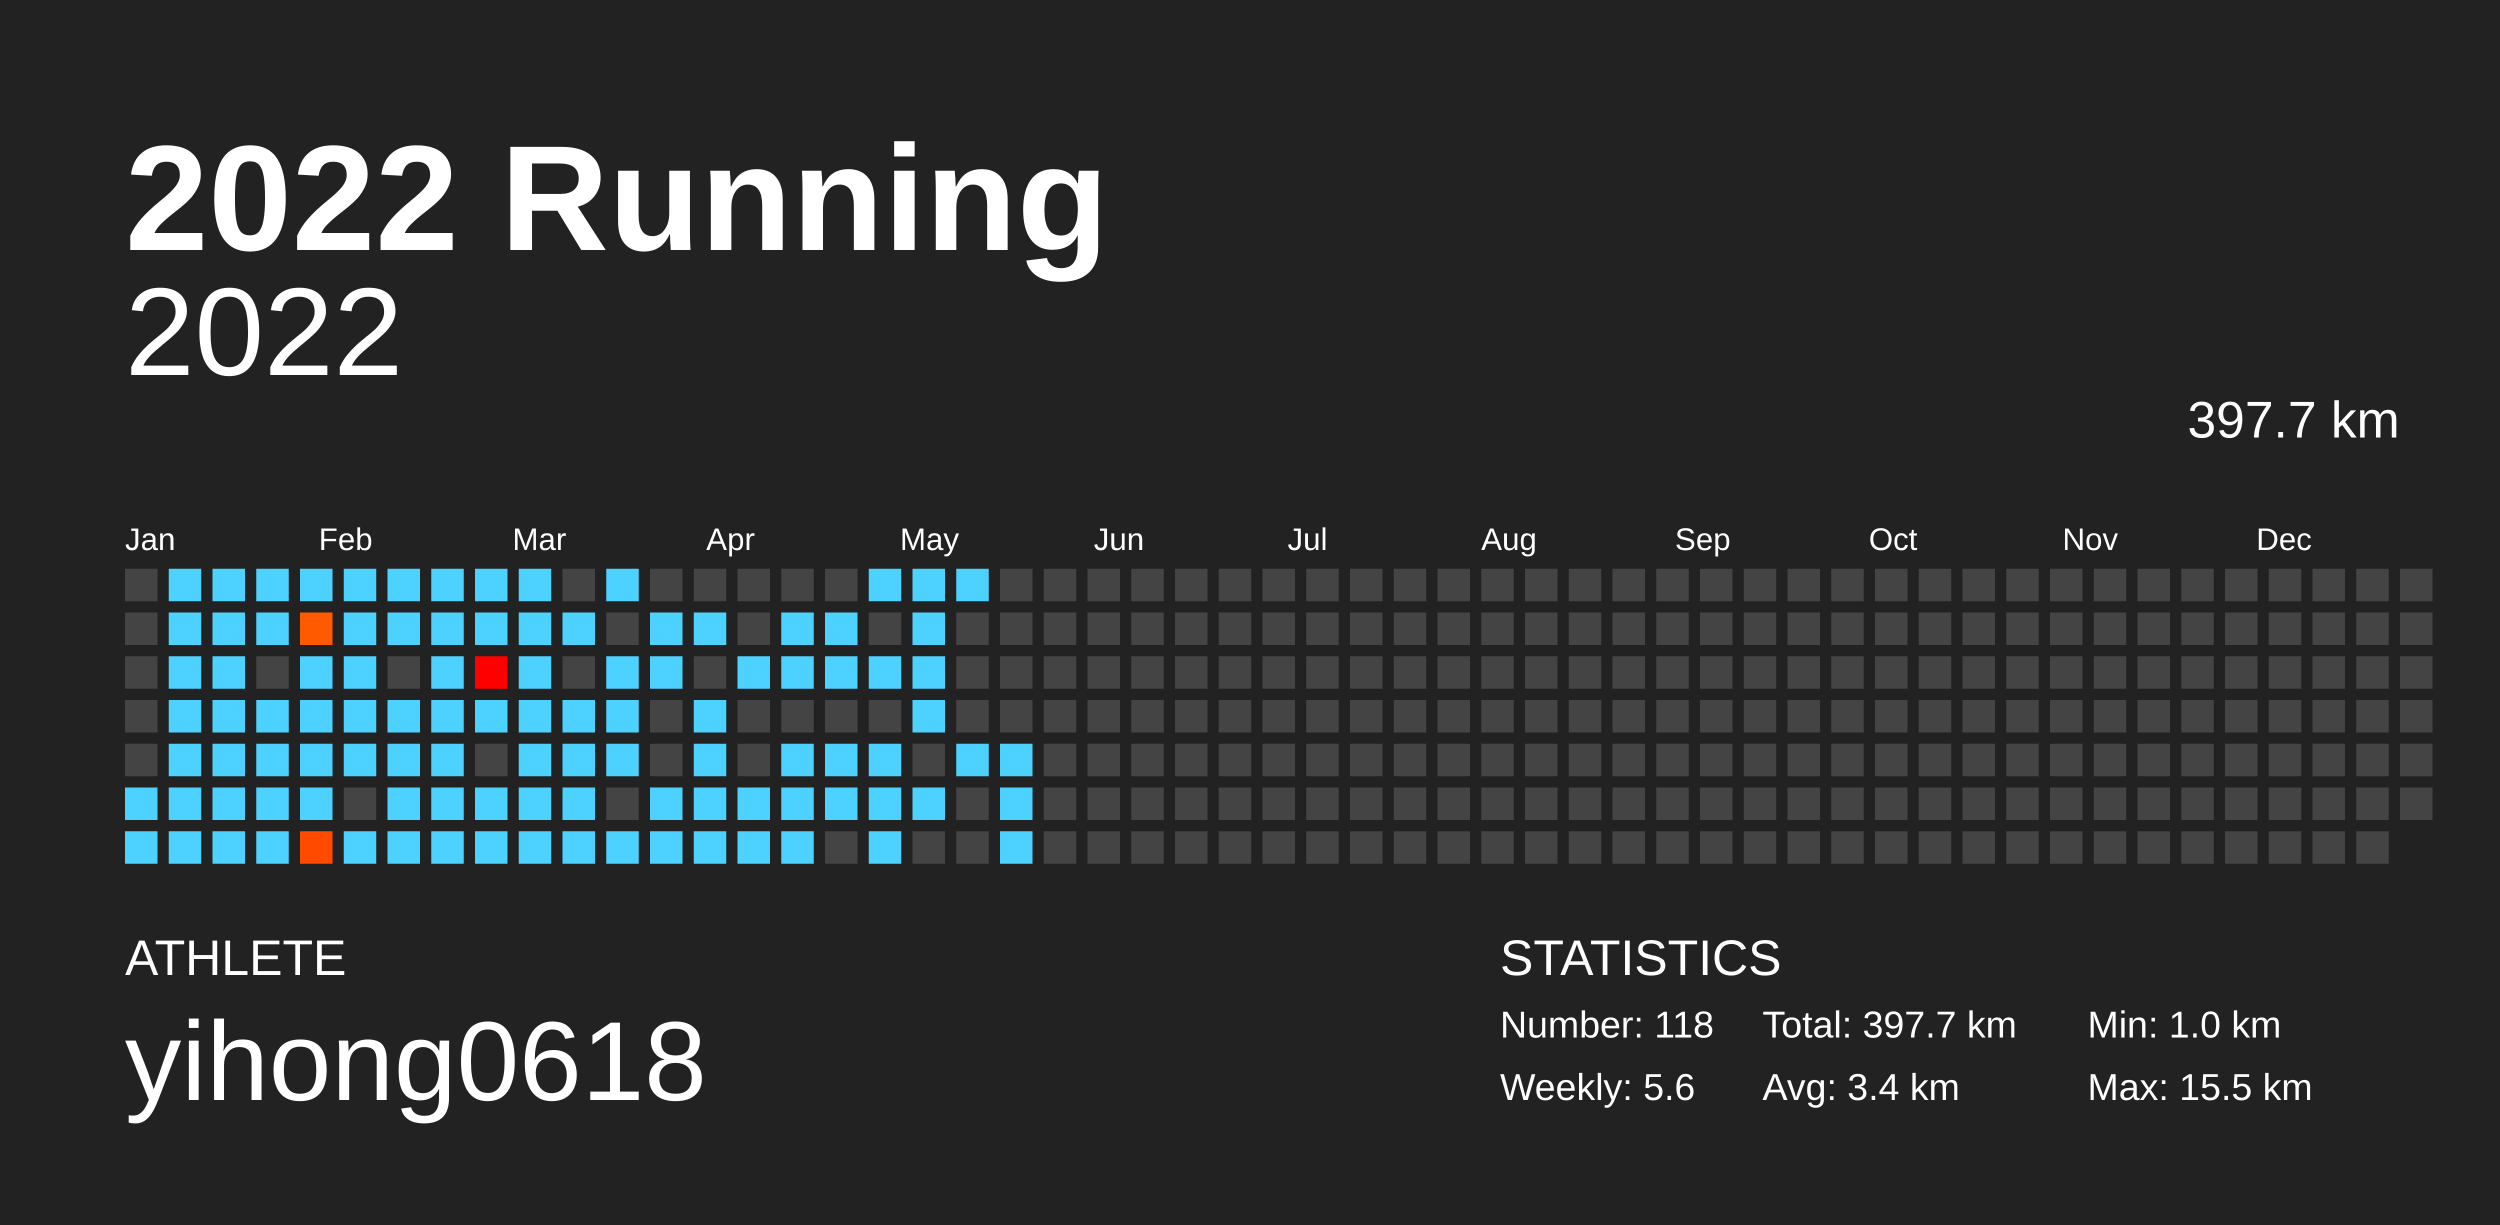
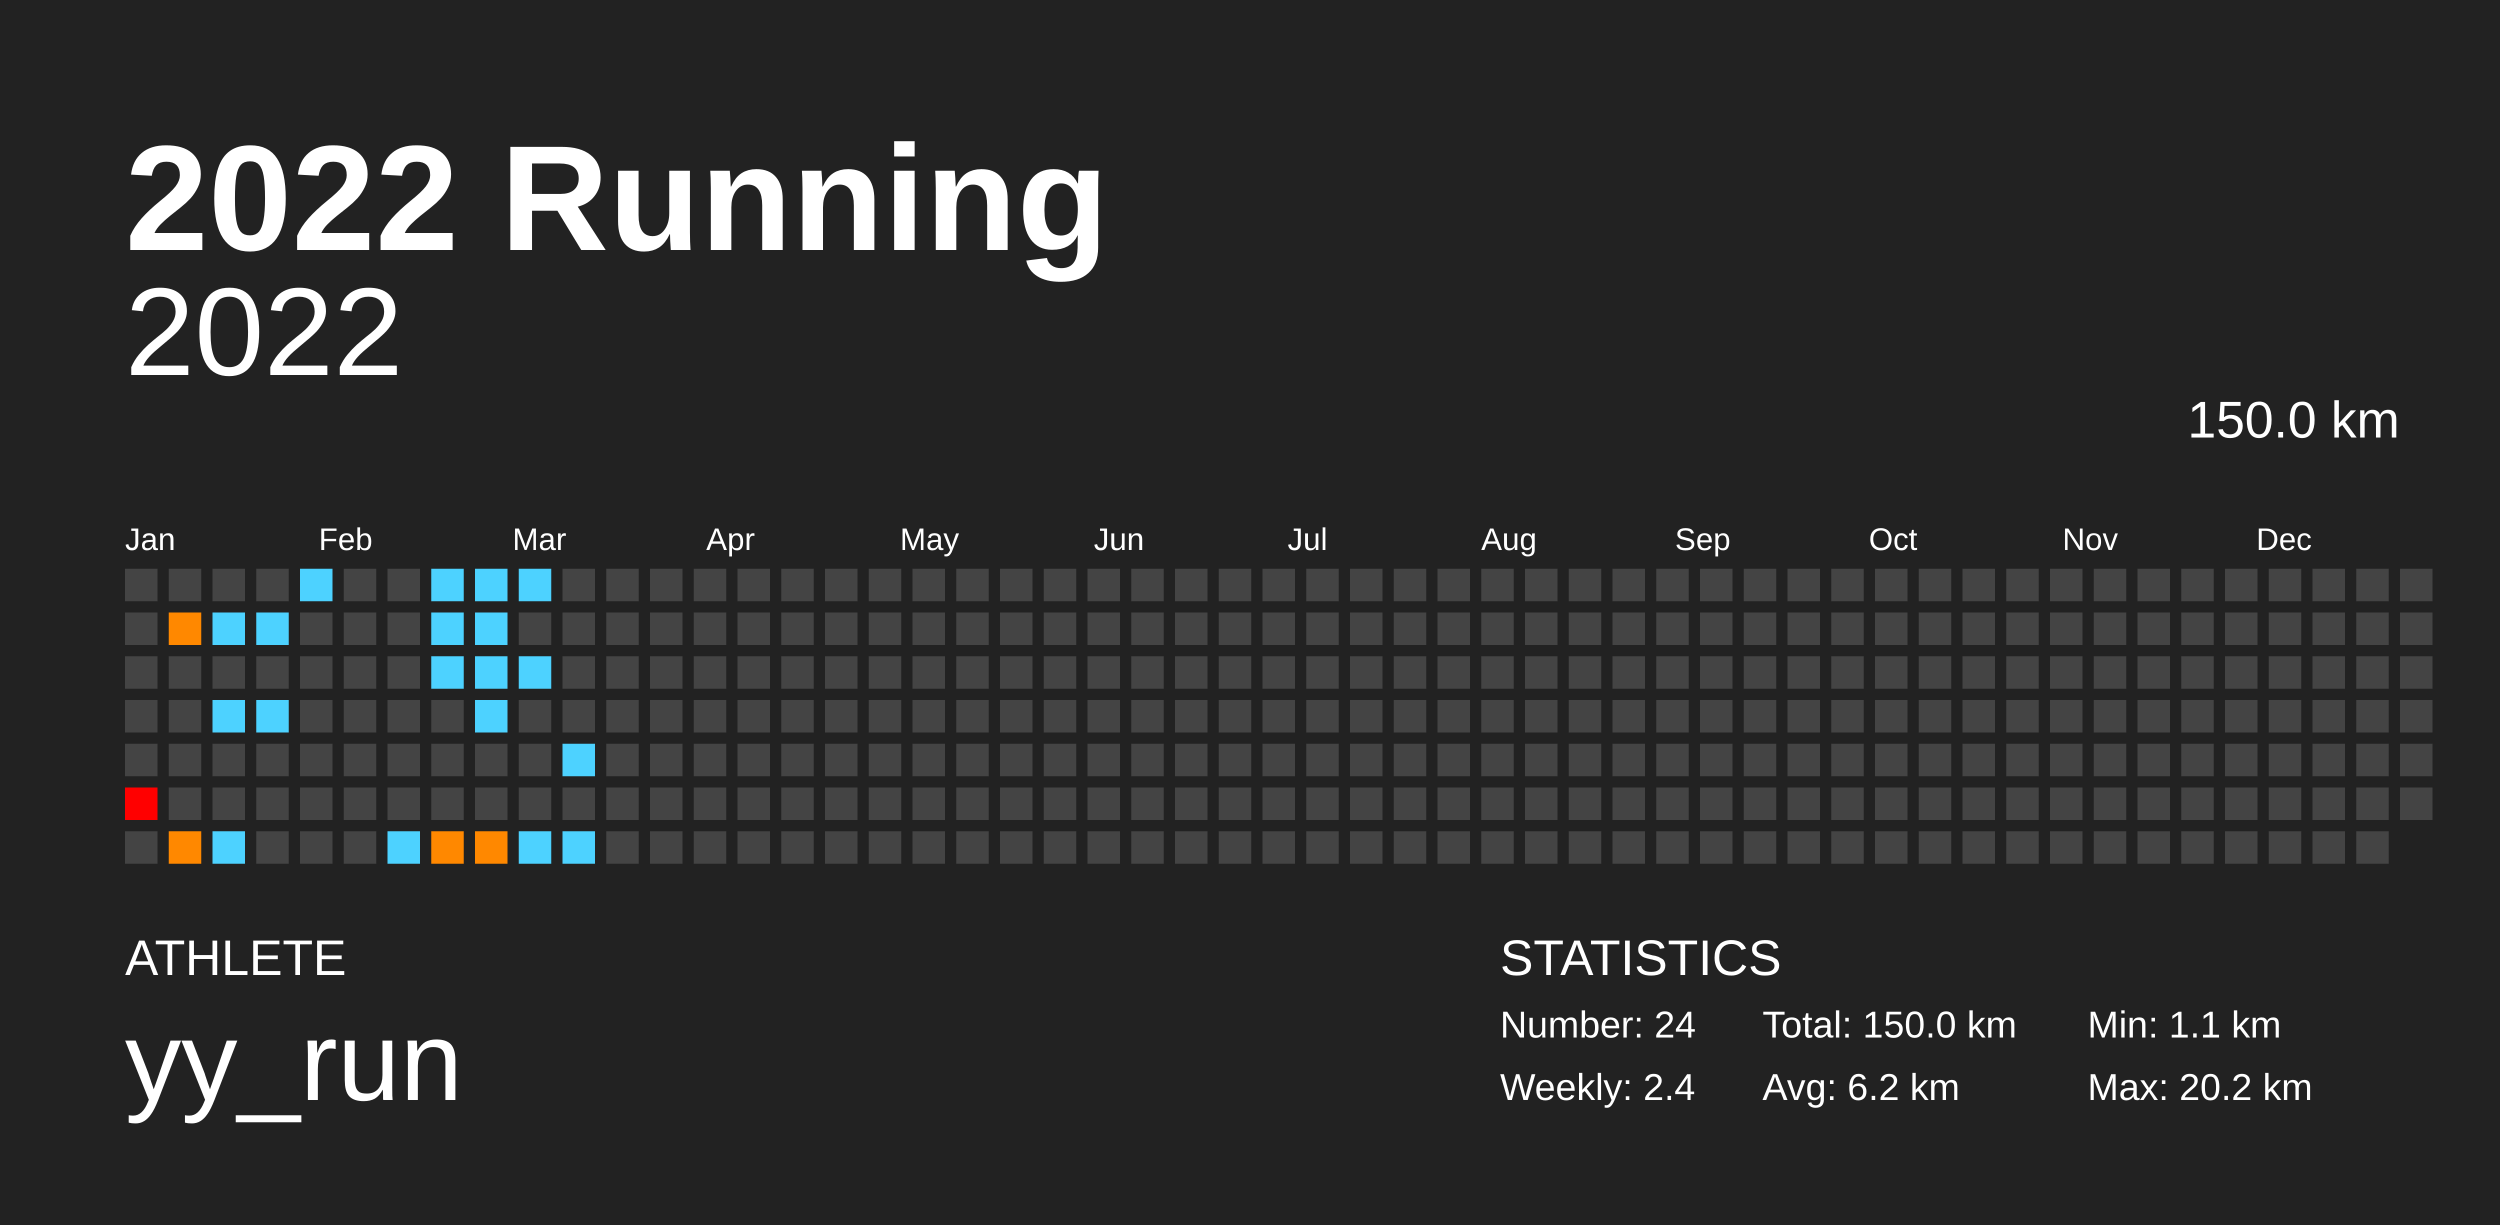
<svg xmlns="http://www.w3.org/2000/svg" baseProfile="full" height="98mm" version="1.1" viewBox="0,0,200,98" width="200mm">
  <defs />
  <rect fill="#222222" height="98" width="200" x="0" y="0" />
  <text fill="#FFFFFF" style="font-size:12px; font-family:Arial; font-weight:bold;" x="10" y="20">2022 Running</text>
  <text fill="#FFFFFF" style="font-size:4px; font-family:Arial" x="10" y="78">ATHLETE</text>
-   <text fill="#FFFFFF" style="font-size:9px; font-family:Arial" x="10" y="88">yihong0618</text>
+   <text fill="#FFFFFF" style="font-size:9px; font-family:Arial" x="10" y="88">yy_run</text>
  <text fill="#FFFFFF" style="font-size:4px; font-family:Arial" x="120" y="78">STATISTICS</text>
-   <text fill="#FFFFFF" style="font-size:3px; font-family:Arial" x="120" y="83">Number: 118</text>
-   <text fill="#FFFFFF" style="font-size:3px; font-family:Arial" x="120" y="88">Weekly: 5.6</text>
-   <text fill="#FFFFFF" style="font-size:3px; font-family:Arial" x="141" y="83">Total: 397.7 km</text>
-   <text fill="#FFFFFF" style="font-size:3px; font-family:Arial" x="141" y="88">Avg: 3.4 km</text>
-   <text fill="#FFFFFF" style="font-size:3px; font-family:Arial" x="167" y="83">Min: 1.0 km</text>
-   <text fill="#FFFFFF" style="font-size:3px; font-family:Arial" x="167" y="88">Max: 15.5 km</text>
+   <text fill="#FFFFFF" style="font-size:3px; font-family:Arial" x="120" y="83">Number: 24</text>
+   <text fill="#FFFFFF" style="font-size:3px; font-family:Arial" x="120" y="88">Weekly: 2.4</text>
+   <text fill="#FFFFFF" style="font-size:3px; font-family:Arial" x="141" y="83">Total: 150.0 km</text>
+   <text fill="#FFFFFF" style="font-size:3px; font-family:Arial" x="141" y="88">Avg: 6.2 km</text>
+   <text fill="#FFFFFF" style="font-size:3px; font-family:Arial" x="167" y="83">Min: 1.1 km</text>
+   <text fill="#FFFFFF" style="font-size:3px; font-family:Arial" x="167" y="88">Max: 20.2 km</text>
  <text alignment-baseline="hanging" fill="#FFFFFF" style="font-size:10.0px; font-family:Arial;" x="10" y="30">2022</text>
-   <text alignment-baseline="hanging" fill="#FFFFFF" style="font-size:4.125px; font-family:Arial;" x="175" y="35">397.7 km</text>
+   <text alignment-baseline="hanging" fill="#FFFFFF" style="font-size:4.125px; font-family:Arial;" x="175" y="35">150.0 km</text>
  <text fill="#FFFFFF" style="font-size:2.5px; font-family:Arial" x="10.0" y="44">Jan</text>
  <text fill="#FFFFFF" style="font-size:2.5px; font-family:Arial" x="25.5" y="44">Feb</text>
  <text fill="#FFFFFF" style="font-size:2.5px; font-family:Arial" x="41.0" y="44">Mar</text>
  <text fill="#FFFFFF" style="font-size:2.5px; font-family:Arial" x="56.5" y="44">Apr</text>
  <text fill="#FFFFFF" style="font-size:2.5px; font-family:Arial" x="72.0" y="44">May</text>
  <text fill="#FFFFFF" style="font-size:2.5px; font-family:Arial" x="87.5" y="44">Jun</text>
  <text fill="#FFFFFF" style="font-size:2.5px; font-family:Arial" x="103.0" y="44">Jul</text>
  <text fill="#FFFFFF" style="font-size:2.5px; font-family:Arial" x="118.5" y="44">Aug</text>
  <text fill="#FFFFFF" style="font-size:2.5px; font-family:Arial" x="134.0" y="44">Sep</text>
  <text fill="#FFFFFF" style="font-size:2.5px; font-family:Arial" x="149.5" y="44">Oct</text>
  <text fill="#FFFFFF" style="font-size:2.5px; font-family:Arial" x="165.0" y="44">Nov</text>
  <text fill="#FFFFFF" style="font-size:2.5px; font-family:Arial" x="180.5" y="44">Dec</text>
  <rect fill="#444444" height="2.6" width="2.6" x="10.0" y="45.5" />
  <rect fill="#444444" height="2.6" width="2.6" x="10.0" y="49.0" />
  <rect fill="#444444" height="2.6" width="2.6" x="10.0" y="52.5" />
  <rect fill="#444444" height="2.6" width="2.6" x="10.0" y="56.0" />
  <rect fill="#444444" height="2.6" width="2.6" x="10.0" y="59.5" />
-   <rect fill="#4dd2ff" height="2.6" width="2.6" x="10.0" y="63.0" />
-   <rect fill="#4dd2ff" height="2.6" width="2.6" x="10.0" y="66.5" />
-   <rect fill="#4dd2ff" height="2.6" width="2.6" x="13.5" y="45.5" />
-   <rect fill="#4dd2ff" height="2.6" width="2.6" x="13.5" y="49.0" />
-   <rect fill="#4dd2ff" height="2.6" width="2.6" x="13.5" y="52.5" />
-   <rect fill="#4dd2ff" height="2.6" width="2.6" x="13.5" y="56.0" />
-   <rect fill="#4dd2ff" height="2.6" width="2.6" x="13.5" y="59.5" />
-   <rect fill="#4dd2ff" height="2.6" width="2.6" x="13.5" y="63.0" />
-   <rect fill="#4dd2ff" height="2.6" width="2.6" x="13.5" y="66.5" />
-   <rect fill="#4dd2ff" height="2.6" width="2.6" x="17.0" y="45.5" />
+   <rect fill="red" height="2.6" width="2.6" x="10.0" y="63.0" />
+   <rect fill="#444444" height="2.6" width="2.6" x="10.0" y="66.5" />
+   <rect fill="#444444" height="2.6" width="2.6" x="13.5" y="45.5" />
+   <rect fill="#ff8800" height="2.6" width="2.6" x="13.5" y="49.0" />
+   <rect fill="#444444" height="2.6" width="2.6" x="13.5" y="52.5" />
+   <rect fill="#444444" height="2.6" width="2.6" x="13.5" y="56.0" />
+   <rect fill="#444444" height="2.6" width="2.6" x="13.5" y="59.5" />
+   <rect fill="#444444" height="2.6" width="2.6" x="13.5" y="63.0" />
+   <rect fill="#ff8800" height="2.6" width="2.6" x="13.5" y="66.5" />
+   <rect fill="#444444" height="2.6" width="2.6" x="17.0" y="45.5" />
  <rect fill="#4dd2ff" height="2.6" width="2.6" x="17.0" y="49.0" />
-   <rect fill="#4dd2ff" height="2.6" width="2.6" x="17.0" y="52.5" />
+   <rect fill="#444444" height="2.6" width="2.6" x="17.0" y="52.5" />
  <rect fill="#4dd2ff" height="2.6" width="2.6" x="17.0" y="56.0" />
-   <rect fill="#4dd2ff" height="2.6" width="2.6" x="17.0" y="59.5" />
-   <rect fill="#4dd2ff" height="2.6" width="2.6" x="17.0" y="63.0" />
+   <rect fill="#444444" height="2.6" width="2.6" x="17.0" y="59.5" />
+   <rect fill="#444444" height="2.6" width="2.6" x="17.0" y="63.0" />
  <rect fill="#4dd2ff" height="2.6" width="2.6" x="17.0" y="66.5" />
-   <rect fill="#4dd2ff" height="2.6" width="2.6" x="20.5" y="45.5" />
+   <rect fill="#444444" height="2.6" width="2.6" x="20.5" y="45.5" />
  <rect fill="#4dd2ff" height="2.6" width="2.6" x="20.5" y="49.0" />
  <rect fill="#444444" height="2.6" width="2.6" x="20.5" y="52.5" />
  <rect fill="#4dd2ff" height="2.6" width="2.6" x="20.5" y="56.0" />
-   <rect fill="#4dd2ff" height="2.6" width="2.6" x="20.5" y="59.5" />
-   <rect fill="#4dd2ff" height="2.6" width="2.6" x="20.5" y="63.0" />
-   <rect fill="#4dd2ff" height="2.6" width="2.6" x="20.5" y="66.5" />
+   <rect fill="#444444" height="2.6" width="2.6" x="20.5" y="59.5" />
+   <rect fill="#444444" height="2.6" width="2.6" x="20.5" y="63.0" />
+   <rect fill="#444444" height="2.6" width="2.6" x="20.5" y="66.5" />
  <rect fill="#4dd2ff" height="2.6" width="2.6" x="24.0" y="45.5" />
-   <rect fill="#ff5a00" height="2.6" width="2.6" x="24.0" y="49.0" />
-   <rect fill="#4dd2ff" height="2.6" width="2.6" x="24.0" y="52.5" />
-   <rect fill="#4dd2ff" height="2.6" width="2.6" x="24.0" y="56.0" />
-   <rect fill="#4dd2ff" height="2.6" width="2.6" x="24.0" y="59.5" />
-   <rect fill="#4dd2ff" height="2.6" width="2.6" x="24.0" y="63.0" />
-   <rect fill="#ff4a00" height="2.6" width="2.6" x="24.0" y="66.5" />
-   <rect fill="#4dd2ff" height="2.6" width="2.6" x="27.5" y="45.5" />
-   <rect fill="#4dd2ff" height="2.6" width="2.6" x="27.5" y="49.0" />
-   <rect fill="#4dd2ff" height="2.6" width="2.6" x="27.5" y="52.5" />
-   <rect fill="#4dd2ff" height="2.6" width="2.6" x="27.5" y="56.0" />
-   <rect fill="#4dd2ff" height="2.6" width="2.6" x="27.5" y="59.5" />
+   <rect fill="#444444" height="2.6" width="2.6" x="24.0" y="49.0" />
+   <rect fill="#444444" height="2.6" width="2.6" x="24.0" y="52.5" />
+   <rect fill="#444444" height="2.6" width="2.6" x="24.0" y="56.0" />
+   <rect fill="#444444" height="2.6" width="2.6" x="24.0" y="59.5" />
+   <rect fill="#444444" height="2.6" width="2.6" x="24.0" y="63.0" />
+   <rect fill="#444444" height="2.6" width="2.6" x="24.0" y="66.5" />
+   <rect fill="#444444" height="2.6" width="2.6" x="27.5" y="45.5" />
+   <rect fill="#444444" height="2.6" width="2.6" x="27.5" y="49.0" />
+   <rect fill="#444444" height="2.6" width="2.6" x="27.5" y="52.5" />
+   <rect fill="#444444" height="2.6" width="2.6" x="27.5" y="56.0" />
+   <rect fill="#444444" height="2.6" width="2.6" x="27.5" y="59.5" />
  <rect fill="#444444" height="2.6" width="2.6" x="27.5" y="63.0" />
-   <rect fill="#4dd2ff" height="2.6" width="2.6" x="27.5" y="66.5" />
-   <rect fill="#4dd2ff" height="2.6" width="2.6" x="31.0" y="45.5" />
-   <rect fill="#4dd2ff" height="2.6" width="2.6" x="31.0" y="49.0" />
+   <rect fill="#444444" height="2.6" width="2.6" x="27.5" y="66.5" />
+   <rect fill="#444444" height="2.6" width="2.6" x="31.0" y="45.5" />
+   <rect fill="#444444" height="2.6" width="2.6" x="31.0" y="49.0" />
  <rect fill="#444444" height="2.6" width="2.6" x="31.0" y="52.5" />
-   <rect fill="#4dd2ff" height="2.6" width="2.6" x="31.0" y="56.0" />
-   <rect fill="#4dd2ff" height="2.6" width="2.6" x="31.0" y="59.5" />
-   <rect fill="#4dd2ff" height="2.6" width="2.6" x="31.0" y="63.0" />
+   <rect fill="#444444" height="2.6" width="2.6" x="31.0" y="56.0" />
+   <rect fill="#444444" height="2.6" width="2.6" x="31.0" y="59.5" />
+   <rect fill="#444444" height="2.6" width="2.6" x="31.0" y="63.0" />
  <rect fill="#4dd2ff" height="2.6" width="2.6" x="31.0" y="66.5" />
  <rect fill="#4dd2ff" height="2.6" width="2.6" x="34.5" y="45.5" />
  <rect fill="#4dd2ff" height="2.6" width="2.6" x="34.5" y="49.0" />
  <rect fill="#4dd2ff" height="2.6" width="2.6" x="34.5" y="52.5" />
-   <rect fill="#4dd2ff" height="2.6" width="2.6" x="34.5" y="56.0" />
-   <rect fill="#4dd2ff" height="2.6" width="2.6" x="34.5" y="59.5" />
-   <rect fill="#4dd2ff" height="2.6" width="2.6" x="34.5" y="63.0" />
-   <rect fill="#4dd2ff" height="2.6" width="2.6" x="34.5" y="66.5" />
+   <rect fill="#444444" height="2.6" width="2.6" x="34.5" y="56.0" />
+   <rect fill="#444444" height="2.6" width="2.6" x="34.5" y="59.5" />
+   <rect fill="#444444" height="2.6" width="2.6" x="34.5" y="63.0" />
+   <rect fill="#ff8800" height="2.6" width="2.6" x="34.5" y="66.5" />
  <rect fill="#4dd2ff" height="2.6" width="2.6" x="38.0" y="45.5" />
  <rect fill="#4dd2ff" height="2.6" width="2.6" x="38.0" y="49.0" />
-   <rect fill="#ff0000" height="2.6" width="2.6" x="38.0" y="52.5" />
+   <rect fill="#4dd2ff" height="2.6" width="2.6" x="38.0" y="52.5" />
  <rect fill="#4dd2ff" height="2.6" width="2.6" x="38.0" y="56.0" />
  <rect fill="#444444" height="2.6" width="2.6" x="38.0" y="59.5" />
-   <rect fill="#4dd2ff" height="2.6" width="2.6" x="38.0" y="63.0" />
-   <rect fill="#4dd2ff" height="2.6" width="2.6" x="38.0" y="66.5" />
+   <rect fill="#444444" height="2.6" width="2.6" x="38.0" y="63.0" />
+   <rect fill="#ff8800" height="2.6" width="2.6" x="38.0" y="66.5" />
  <rect fill="#4dd2ff" height="2.6" width="2.6" x="41.5" y="45.5" />
-   <rect fill="#4dd2ff" height="2.6" width="2.6" x="41.5" y="49.0" />
+   <rect fill="#444444" height="2.6" width="2.6" x="41.5" y="49.0" />
  <rect fill="#4dd2ff" height="2.6" width="2.6" x="41.5" y="52.5" />
-   <rect fill="#4dd2ff" height="2.6" width="2.6" x="41.5" y="56.0" />
-   <rect fill="#4dd2ff" height="2.6" width="2.6" x="41.5" y="59.5" />
-   <rect fill="#4dd2ff" height="2.6" width="2.6" x="41.5" y="63.0" />
+   <rect fill="#444444" height="2.6" width="2.6" x="41.5" y="56.0" />
+   <rect fill="#444444" height="2.6" width="2.6" x="41.5" y="59.5" />
+   <rect fill="#444444" height="2.6" width="2.6" x="41.5" y="63.0" />
  <rect fill="#4dd2ff" height="2.6" width="2.6" x="41.5" y="66.5" />
  <rect fill="#444444" height="2.6" width="2.6" x="45.0" y="45.5" />
-   <rect fill="#4dd2ff" height="2.6" width="2.6" x="45.0" y="49.0" />
+   <rect fill="#444444" height="2.6" width="2.6" x="45.0" y="49.0" />
  <rect fill="#444444" height="2.6" width="2.6" x="45.0" y="52.5" />
-   <rect fill="#4dd2ff" height="2.6" width="2.6" x="45.0" y="56.0" />
+   <rect fill="#444444" height="2.6" width="2.6" x="45.0" y="56.0" />
  <rect fill="#4dd2ff" height="2.6" width="2.6" x="45.0" y="59.5" />
-   <rect fill="#4dd2ff" height="2.6" width="2.6" x="45.0" y="63.0" />
+   <rect fill="#444444" height="2.6" width="2.6" x="45.0" y="63.0" />
  <rect fill="#4dd2ff" height="2.6" width="2.6" x="45.0" y="66.5" />
-   <rect fill="#4dd2ff" height="2.6" width="2.6" x="48.5" y="45.5" />
+   <rect fill="#444444" height="2.6" width="2.6" x="48.5" y="45.5" />
  <rect fill="#444444" height="2.6" width="2.6" x="48.5" y="49.0" />
-   <rect fill="#4dd2ff" height="2.6" width="2.6" x="48.5" y="52.5" />
-   <rect fill="#4dd2ff" height="2.6" width="2.6" x="48.5" y="56.0" />
-   <rect fill="#4dd2ff" height="2.6" width="2.6" x="48.5" y="59.5" />
+   <rect fill="#444444" height="2.6" width="2.6" x="48.5" y="52.5" />
+   <rect fill="#444444" height="2.6" width="2.6" x="48.5" y="56.0" />
+   <rect fill="#444444" height="2.6" width="2.6" x="48.5" y="59.5" />
  <rect fill="#444444" height="2.6" width="2.6" x="48.5" y="63.0" />
-   <rect fill="#4dd2ff" height="2.6" width="2.6" x="48.5" y="66.5" />
+   <rect fill="#444444" height="2.6" width="2.6" x="48.5" y="66.5" />
  <rect fill="#444444" height="2.6" width="2.6" x="52.0" y="45.5" />
-   <rect fill="#4dd2ff" height="2.6" width="2.6" x="52.0" y="49.0" />
-   <rect fill="#4dd2ff" height="2.6" width="2.6" x="52.0" y="52.5" />
+   <rect fill="#444444" height="2.6" width="2.6" x="52.0" y="49.0" />
+   <rect fill="#444444" height="2.6" width="2.6" x="52.0" y="52.5" />
  <rect fill="#444444" height="2.6" width="2.6" x="52.0" y="56.0" />
  <rect fill="#444444" height="2.6" width="2.6" x="52.0" y="59.5" />
-   <rect fill="#4dd2ff" height="2.6" width="2.6" x="52.0" y="63.0" />
-   <rect fill="#4dd2ff" height="2.6" width="2.6" x="52.0" y="66.5" />
+   <rect fill="#444444" height="2.6" width="2.6" x="52.0" y="63.0" />
+   <rect fill="#444444" height="2.6" width="2.6" x="52.0" y="66.5" />
  <rect fill="#444444" height="2.6" width="2.6" x="55.5" y="45.5" />
-   <rect fill="#4dd2ff" height="2.6" width="2.6" x="55.5" y="49.0" />
+   <rect fill="#444444" height="2.6" width="2.6" x="55.5" y="49.0" />
  <rect fill="#444444" height="2.6" width="2.6" x="55.5" y="52.5" />
-   <rect fill="#4dd2ff" height="2.6" width="2.6" x="55.5" y="56.0" />
-   <rect fill="#4dd2ff" height="2.6" width="2.6" x="55.5" y="59.5" />
-   <rect fill="#4dd2ff" height="2.6" width="2.6" x="55.5" y="63.0" />
-   <rect fill="#4dd2ff" height="2.6" width="2.6" x="55.5" y="66.5" />
+   <rect fill="#444444" height="2.6" width="2.6" x="55.5" y="56.0" />
+   <rect fill="#444444" height="2.6" width="2.6" x="55.5" y="59.5" />
+   <rect fill="#444444" height="2.6" width="2.6" x="55.5" y="63.0" />
+   <rect fill="#444444" height="2.6" width="2.6" x="55.5" y="66.5" />
  <rect fill="#444444" height="2.6" width="2.6" x="59.0" y="45.5" />
  <rect fill="#444444" height="2.6" width="2.6" x="59.0" y="49.0" />
-   <rect fill="#4dd2ff" height="2.6" width="2.6" x="59.0" y="52.5" />
+   <rect fill="#444444" height="2.6" width="2.6" x="59.0" y="52.5" />
  <rect fill="#444444" height="2.6" width="2.6" x="59.0" y="56.0" />
  <rect fill="#444444" height="2.6" width="2.6" x="59.0" y="59.5" />
-   <rect fill="#4dd2ff" height="2.6" width="2.6" x="59.0" y="63.0" />
-   <rect fill="#4dd2ff" height="2.6" width="2.6" x="59.0" y="66.5" />
+   <rect fill="#444444" height="2.6" width="2.6" x="59.0" y="63.0" />
+   <rect fill="#444444" height="2.6" width="2.6" x="59.0" y="66.5" />
  <rect fill="#444444" height="2.6" width="2.6" x="62.5" y="45.5" />
-   <rect fill="#4dd2ff" height="2.6" width="2.6" x="62.5" y="49.0" />
-   <rect fill="#4dd2ff" height="2.6" width="2.6" x="62.5" y="52.5" />
+   <rect fill="#444444" height="2.6" width="2.6" x="62.5" y="49.0" />
+   <rect fill="#444444" height="2.6" width="2.6" x="62.5" y="52.5" />
  <rect fill="#444444" height="2.6" width="2.6" x="62.5" y="56.0" />
-   <rect fill="#4dd2ff" height="2.6" width="2.6" x="62.5" y="59.5" />
-   <rect fill="#4dd2ff" height="2.6" width="2.6" x="62.5" y="63.0" />
-   <rect fill="#4dd2ff" height="2.6" width="2.6" x="62.5" y="66.5" />
+   <rect fill="#444444" height="2.6" width="2.6" x="62.5" y="59.5" />
+   <rect fill="#444444" height="2.6" width="2.6" x="62.5" y="63.0" />
+   <rect fill="#444444" height="2.6" width="2.6" x="62.5" y="66.5" />
  <rect fill="#444444" height="2.6" width="2.6" x="66.0" y="45.5" />
-   <rect fill="#4dd2ff" height="2.6" width="2.6" x="66.0" y="49.0" />
-   <rect fill="#4dd2ff" height="2.6" width="2.6" x="66.0" y="52.5" />
+   <rect fill="#444444" height="2.6" width="2.6" x="66.0" y="49.0" />
+   <rect fill="#444444" height="2.6" width="2.6" x="66.0" y="52.5" />
  <rect fill="#444444" height="2.6" width="2.6" x="66.0" y="56.0" />
-   <rect fill="#4dd2ff" height="2.6" width="2.6" x="66.0" y="59.5" />
-   <rect fill="#4dd2ff" height="2.6" width="2.6" x="66.0" y="63.0" />
+   <rect fill="#444444" height="2.6" width="2.6" x="66.0" y="59.5" />
+   <rect fill="#444444" height="2.6" width="2.6" x="66.0" y="63.0" />
  <rect fill="#444444" height="2.6" width="2.6" x="66.0" y="66.5" />
-   <rect fill="#4dd2ff" height="2.6" width="2.6" x="69.5" y="45.5" />
+   <rect fill="#444444" height="2.6" width="2.6" x="69.5" y="45.5" />
  <rect fill="#444444" height="2.6" width="2.6" x="69.5" y="49.0" />
-   <rect fill="#4dd2ff" height="2.6" width="2.6" x="69.5" y="52.5" />
+   <rect fill="#444444" height="2.6" width="2.6" x="69.5" y="52.5" />
  <rect fill="#444444" height="2.6" width="2.6" x="69.5" y="56.0" />
-   <rect fill="#4dd2ff" height="2.6" width="2.6" x="69.5" y="59.5" />
-   <rect fill="#4dd2ff" height="2.6" width="2.6" x="69.5" y="63.0" />
-   <rect fill="#4dd2ff" height="2.6" width="2.6" x="69.5" y="66.5" />
-   <rect fill="#4dd2ff" height="2.6" width="2.6" x="73.0" y="45.5" />
-   <rect fill="#4dd2ff" height="2.6" width="2.6" x="73.0" y="49.0" />
-   <rect fill="#4dd2ff" height="2.6" width="2.6" x="73.0" y="52.5" />
-   <rect fill="#4dd2ff" height="2.6" width="2.6" x="73.0" y="56.0" />
+   <rect fill="#444444" height="2.6" width="2.6" x="69.5" y="59.5" />
+   <rect fill="#444444" height="2.6" width="2.6" x="69.5" y="63.0" />
+   <rect fill="#444444" height="2.6" width="2.6" x="69.5" y="66.5" />
+   <rect fill="#444444" height="2.6" width="2.6" x="73.0" y="45.5" />
+   <rect fill="#444444" height="2.6" width="2.6" x="73.0" y="49.0" />
+   <rect fill="#444444" height="2.6" width="2.6" x="73.0" y="52.5" />
+   <rect fill="#444444" height="2.6" width="2.6" x="73.0" y="56.0" />
  <rect fill="#444444" height="2.6" width="2.6" x="73.0" y="59.5" />
-   <rect fill="#4dd2ff" height="2.6" width="2.6" x="73.0" y="63.0" />
+   <rect fill="#444444" height="2.6" width="2.6" x="73.0" y="63.0" />
  <rect fill="#444444" height="2.6" width="2.6" x="73.0" y="66.5" />
-   <rect fill="#4dd2ff" height="2.6" width="2.6" x="76.5" y="45.5" />
+   <rect fill="#444444" height="2.6" width="2.6" x="76.5" y="45.5" />
  <rect fill="#444444" height="2.6" width="2.6" x="76.5" y="49.0" />
  <rect fill="#444444" height="2.6" width="2.6" x="76.5" y="52.5" />
  <rect fill="#444444" height="2.6" width="2.6" x="76.5" y="56.0" />
-   <rect fill="#4dd2ff" height="2.6" width="2.6" x="76.5" y="59.5" />
+   <rect fill="#444444" height="2.6" width="2.6" x="76.5" y="59.5" />
  <rect fill="#444444" height="2.6" width="2.6" x="76.5" y="63.0" />
  <rect fill="#444444" height="2.6" width="2.6" x="76.5" y="66.5" />
  <rect fill="#444444" height="2.6" width="2.6" x="80.0" y="45.5" />
  <rect fill="#444444" height="2.6" width="2.6" x="80.0" y="49.0" />
  <rect fill="#444444" height="2.6" width="2.6" x="80.0" y="52.5" />
  <rect fill="#444444" height="2.6" width="2.6" x="80.0" y="56.0" />
-   <rect fill="#4dd2ff" height="2.6" width="2.6" x="80.0" y="59.5" />
-   <rect fill="#4dd2ff" height="2.6" width="2.6" x="80.0" y="63.0" />
-   <rect fill="#4dd2ff" height="2.6" width="2.6" x="80.0" y="66.5" />
+   <rect fill="#444444" height="2.6" width="2.6" x="80.0" y="59.5" />
+   <rect fill="#444444" height="2.6" width="2.6" x="80.0" y="63.0" />
+   <rect fill="#444444" height="2.6" width="2.6" x="80.0" y="66.5" />
  <rect fill="#444444" height="2.6" width="2.6" x="83.5" y="45.5" />
  <rect fill="#444444" height="2.6" width="2.6" x="83.5" y="49.0" />
  <rect fill="#444444" height="2.6" width="2.6" x="83.5" y="52.5" />
  <rect fill="#444444" height="2.6" width="2.6" x="83.5" y="56.0" />
  <rect fill="#444444" height="2.6" width="2.6" x="83.5" y="59.5" />
  <rect fill="#444444" height="2.6" width="2.6" x="83.5" y="63.0" />
  <rect fill="#444444" height="2.6" width="2.6" x="83.5" y="66.5" />
  <rect fill="#444444" height="2.6" width="2.6" x="87.0" y="45.5" />
  <rect fill="#444444" height="2.6" width="2.6" x="87.0" y="49.0" />
  <rect fill="#444444" height="2.6" width="2.6" x="87.0" y="52.5" />
  <rect fill="#444444" height="2.6" width="2.6" x="87.0" y="56.0" />
  <rect fill="#444444" height="2.6" width="2.6" x="87.0" y="59.5" />
  <rect fill="#444444" height="2.6" width="2.6" x="87.0" y="63.0" />
  <rect fill="#444444" height="2.6" width="2.6" x="87.0" y="66.5" />
  <rect fill="#444444" height="2.6" width="2.6" x="90.5" y="45.5" />
  <rect fill="#444444" height="2.6" width="2.6" x="90.5" y="49.0" />
  <rect fill="#444444" height="2.6" width="2.6" x="90.5" y="52.5" />
  <rect fill="#444444" height="2.6" width="2.6" x="90.5" y="56.0" />
  <rect fill="#444444" height="2.6" width="2.6" x="90.5" y="59.5" />
  <rect fill="#444444" height="2.6" width="2.6" x="90.5" y="63.0" />
  <rect fill="#444444" height="2.6" width="2.6" x="90.5" y="66.5" />
  <rect fill="#444444" height="2.6" width="2.6" x="94.0" y="45.5" />
  <rect fill="#444444" height="2.6" width="2.6" x="94.0" y="49.0" />
  <rect fill="#444444" height="2.6" width="2.6" x="94.0" y="52.5" />
  <rect fill="#444444" height="2.6" width="2.6" x="94.0" y="56.0" />
  <rect fill="#444444" height="2.6" width="2.6" x="94.0" y="59.5" />
  <rect fill="#444444" height="2.6" width="2.6" x="94.0" y="63.0" />
  <rect fill="#444444" height="2.6" width="2.6" x="94.0" y="66.5" />
  <rect fill="#444444" height="2.6" width="2.6" x="97.5" y="45.5" />
  <rect fill="#444444" height="2.6" width="2.6" x="97.5" y="49.0" />
  <rect fill="#444444" height="2.6" width="2.6" x="97.5" y="52.5" />
  <rect fill="#444444" height="2.6" width="2.6" x="97.5" y="56.0" />
  <rect fill="#444444" height="2.6" width="2.6" x="97.5" y="59.5" />
  <rect fill="#444444" height="2.6" width="2.6" x="97.5" y="63.0" />
  <rect fill="#444444" height="2.6" width="2.6" x="97.5" y="66.5" />
  <rect fill="#444444" height="2.6" width="2.6" x="101.0" y="45.5" />
  <rect fill="#444444" height="2.6" width="2.6" x="101.0" y="49.0" />
  <rect fill="#444444" height="2.6" width="2.6" x="101.0" y="52.5" />
  <rect fill="#444444" height="2.6" width="2.6" x="101.0" y="56.0" />
  <rect fill="#444444" height="2.6" width="2.6" x="101.0" y="59.5" />
  <rect fill="#444444" height="2.6" width="2.6" x="101.0" y="63.0" />
  <rect fill="#444444" height="2.6" width="2.6" x="101.0" y="66.5" />
  <rect fill="#444444" height="2.6" width="2.6" x="104.5" y="45.5" />
  <rect fill="#444444" height="2.6" width="2.6" x="104.5" y="49.0" />
  <rect fill="#444444" height="2.6" width="2.6" x="104.5" y="52.5" />
  <rect fill="#444444" height="2.6" width="2.6" x="104.5" y="56.0" />
  <rect fill="#444444" height="2.6" width="2.6" x="104.5" y="59.5" />
  <rect fill="#444444" height="2.6" width="2.6" x="104.5" y="63.0" />
  <rect fill="#444444" height="2.6" width="2.6" x="104.5" y="66.5" />
  <rect fill="#444444" height="2.6" width="2.6" x="108.0" y="45.5" />
  <rect fill="#444444" height="2.6" width="2.6" x="108.0" y="49.0" />
  <rect fill="#444444" height="2.6" width="2.6" x="108.0" y="52.5" />
  <rect fill="#444444" height="2.6" width="2.6" x="108.0" y="56.0" />
  <rect fill="#444444" height="2.6" width="2.6" x="108.0" y="59.5" />
  <rect fill="#444444" height="2.6" width="2.6" x="108.0" y="63.0" />
  <rect fill="#444444" height="2.6" width="2.6" x="108.0" y="66.5" />
  <rect fill="#444444" height="2.6" width="2.6" x="111.5" y="45.5" />
  <rect fill="#444444" height="2.6" width="2.6" x="111.5" y="49.0" />
  <rect fill="#444444" height="2.6" width="2.6" x="111.5" y="52.5" />
  <rect fill="#444444" height="2.6" width="2.6" x="111.5" y="56.0" />
  <rect fill="#444444" height="2.6" width="2.6" x="111.5" y="59.5" />
  <rect fill="#444444" height="2.6" width="2.6" x="111.5" y="63.0" />
  <rect fill="#444444" height="2.6" width="2.6" x="111.5" y="66.5" />
  <rect fill="#444444" height="2.6" width="2.6" x="115.0" y="45.5" />
  <rect fill="#444444" height="2.6" width="2.6" x="115.0" y="49.0" />
  <rect fill="#444444" height="2.6" width="2.6" x="115.0" y="52.5" />
  <rect fill="#444444" height="2.6" width="2.6" x="115.0" y="56.0" />
  <rect fill="#444444" height="2.6" width="2.6" x="115.0" y="59.5" />
  <rect fill="#444444" height="2.6" width="2.6" x="115.0" y="63.0" />
  <rect fill="#444444" height="2.6" width="2.6" x="115.0" y="66.5" />
  <rect fill="#444444" height="2.6" width="2.6" x="118.5" y="45.5" />
  <rect fill="#444444" height="2.6" width="2.6" x="118.5" y="49.0" />
  <rect fill="#444444" height="2.6" width="2.6" x="118.5" y="52.5" />
  <rect fill="#444444" height="2.6" width="2.6" x="118.5" y="56.0" />
  <rect fill="#444444" height="2.6" width="2.6" x="118.5" y="59.5" />
  <rect fill="#444444" height="2.6" width="2.6" x="118.5" y="63.0" />
  <rect fill="#444444" height="2.6" width="2.6" x="118.5" y="66.5" />
  <rect fill="#444444" height="2.6" width="2.6" x="122.0" y="45.5" />
  <rect fill="#444444" height="2.6" width="2.6" x="122.0" y="49.0" />
  <rect fill="#444444" height="2.6" width="2.6" x="122.0" y="52.5" />
  <rect fill="#444444" height="2.6" width="2.6" x="122.0" y="56.0" />
  <rect fill="#444444" height="2.6" width="2.6" x="122.0" y="59.5" />
  <rect fill="#444444" height="2.6" width="2.6" x="122.0" y="63.0" />
  <rect fill="#444444" height="2.6" width="2.6" x="122.0" y="66.5" />
  <rect fill="#444444" height="2.6" width="2.6" x="125.5" y="45.5" />
  <rect fill="#444444" height="2.6" width="2.6" x="125.5" y="49.0" />
  <rect fill="#444444" height="2.6" width="2.6" x="125.5" y="52.5" />
  <rect fill="#444444" height="2.6" width="2.6" x="125.5" y="56.0" />
  <rect fill="#444444" height="2.6" width="2.6" x="125.5" y="59.5" />
  <rect fill="#444444" height="2.6" width="2.6" x="125.5" y="63.0" />
  <rect fill="#444444" height="2.6" width="2.6" x="125.5" y="66.5" />
  <rect fill="#444444" height="2.6" width="2.6" x="129.0" y="45.5" />
  <rect fill="#444444" height="2.6" width="2.6" x="129.0" y="49.0" />
  <rect fill="#444444" height="2.6" width="2.6" x="129.0" y="52.5" />
  <rect fill="#444444" height="2.6" width="2.6" x="129.0" y="56.0" />
  <rect fill="#444444" height="2.6" width="2.6" x="129.0" y="59.5" />
  <rect fill="#444444" height="2.6" width="2.6" x="129.0" y="63.0" />
  <rect fill="#444444" height="2.6" width="2.6" x="129.0" y="66.5" />
  <rect fill="#444444" height="2.6" width="2.6" x="132.5" y="45.5" />
  <rect fill="#444444" height="2.6" width="2.6" x="132.5" y="49.0" />
  <rect fill="#444444" height="2.6" width="2.6" x="132.5" y="52.5" />
  <rect fill="#444444" height="2.6" width="2.6" x="132.5" y="56.0" />
  <rect fill="#444444" height="2.6" width="2.6" x="132.5" y="59.5" />
  <rect fill="#444444" height="2.6" width="2.6" x="132.5" y="63.0" />
  <rect fill="#444444" height="2.6" width="2.6" x="132.5" y="66.5" />
  <rect fill="#444444" height="2.6" width="2.6" x="136.0" y="45.5" />
  <rect fill="#444444" height="2.6" width="2.6" x="136.0" y="49.0" />
  <rect fill="#444444" height="2.6" width="2.6" x="136.0" y="52.5" />
  <rect fill="#444444" height="2.6" width="2.6" x="136.0" y="56.0" />
  <rect fill="#444444" height="2.6" width="2.6" x="136.0" y="59.5" />
  <rect fill="#444444" height="2.6" width="2.6" x="136.0" y="63.0" />
  <rect fill="#444444" height="2.6" width="2.6" x="136.0" y="66.5" />
  <rect fill="#444444" height="2.6" width="2.6" x="139.5" y="45.5" />
  <rect fill="#444444" height="2.6" width="2.6" x="139.5" y="49.0" />
  <rect fill="#444444" height="2.6" width="2.6" x="139.5" y="52.5" />
  <rect fill="#444444" height="2.6" width="2.6" x="139.5" y="56.0" />
  <rect fill="#444444" height="2.6" width="2.6" x="139.5" y="59.5" />
  <rect fill="#444444" height="2.6" width="2.6" x="139.5" y="63.0" />
  <rect fill="#444444" height="2.6" width="2.6" x="139.5" y="66.5" />
  <rect fill="#444444" height="2.6" width="2.6" x="143.0" y="45.5" />
  <rect fill="#444444" height="2.6" width="2.6" x="143.0" y="49.0" />
  <rect fill="#444444" height="2.6" width="2.6" x="143.0" y="52.5" />
  <rect fill="#444444" height="2.6" width="2.6" x="143.0" y="56.0" />
  <rect fill="#444444" height="2.6" width="2.6" x="143.0" y="59.5" />
  <rect fill="#444444" height="2.6" width="2.6" x="143.0" y="63.0" />
  <rect fill="#444444" height="2.6" width="2.6" x="143.0" y="66.5" />
  <rect fill="#444444" height="2.6" width="2.6" x="146.5" y="45.5" />
  <rect fill="#444444" height="2.6" width="2.6" x="146.5" y="49.0" />
  <rect fill="#444444" height="2.6" width="2.6" x="146.5" y="52.5" />
  <rect fill="#444444" height="2.6" width="2.6" x="146.5" y="56.0" />
  <rect fill="#444444" height="2.6" width="2.6" x="146.5" y="59.5" />
  <rect fill="#444444" height="2.6" width="2.6" x="146.5" y="63.0" />
  <rect fill="#444444" height="2.6" width="2.6" x="146.5" y="66.5" />
  <rect fill="#444444" height="2.6" width="2.6" x="150.0" y="45.5" />
  <rect fill="#444444" height="2.6" width="2.6" x="150.0" y="49.0" />
  <rect fill="#444444" height="2.6" width="2.6" x="150.0" y="52.5" />
  <rect fill="#444444" height="2.6" width="2.6" x="150.0" y="56.0" />
  <rect fill="#444444" height="2.6" width="2.6" x="150.0" y="59.5" />
  <rect fill="#444444" height="2.6" width="2.6" x="150.0" y="63.0" />
  <rect fill="#444444" height="2.6" width="2.6" x="150.0" y="66.5" />
  <rect fill="#444444" height="2.6" width="2.6" x="153.5" y="45.5" />
  <rect fill="#444444" height="2.6" width="2.6" x="153.5" y="49.0" />
  <rect fill="#444444" height="2.6" width="2.6" x="153.5" y="52.5" />
  <rect fill="#444444" height="2.6" width="2.6" x="153.5" y="56.0" />
  <rect fill="#444444" height="2.6" width="2.6" x="153.5" y="59.5" />
  <rect fill="#444444" height="2.6" width="2.6" x="153.5" y="63.0" />
  <rect fill="#444444" height="2.6" width="2.6" x="153.5" y="66.5" />
  <rect fill="#444444" height="2.6" width="2.6" x="157.0" y="45.5" />
  <rect fill="#444444" height="2.6" width="2.6" x="157.0" y="49.0" />
  <rect fill="#444444" height="2.6" width="2.6" x="157.0" y="52.5" />
  <rect fill="#444444" height="2.6" width="2.6" x="157.0" y="56.0" />
  <rect fill="#444444" height="2.6" width="2.6" x="157.0" y="59.5" />
  <rect fill="#444444" height="2.6" width="2.6" x="157.0" y="63.0" />
  <rect fill="#444444" height="2.6" width="2.6" x="157.0" y="66.5" />
  <rect fill="#444444" height="2.6" width="2.6" x="160.5" y="45.5" />
  <rect fill="#444444" height="2.6" width="2.6" x="160.5" y="49.0" />
  <rect fill="#444444" height="2.6" width="2.6" x="160.5" y="52.5" />
  <rect fill="#444444" height="2.6" width="2.6" x="160.5" y="56.0" />
  <rect fill="#444444" height="2.6" width="2.6" x="160.5" y="59.5" />
  <rect fill="#444444" height="2.6" width="2.6" x="160.5" y="63.0" />
  <rect fill="#444444" height="2.6" width="2.6" x="160.5" y="66.5" />
  <rect fill="#444444" height="2.6" width="2.6" x="164.0" y="45.5" />
  <rect fill="#444444" height="2.6" width="2.6" x="164.0" y="49.0" />
  <rect fill="#444444" height="2.6" width="2.6" x="164.0" y="52.5" />
  <rect fill="#444444" height="2.6" width="2.6" x="164.0" y="56.0" />
  <rect fill="#444444" height="2.6" width="2.6" x="164.0" y="59.5" />
  <rect fill="#444444" height="2.6" width="2.6" x="164.0" y="63.0" />
  <rect fill="#444444" height="2.6" width="2.6" x="164.0" y="66.5" />
  <rect fill="#444444" height="2.6" width="2.6" x="167.5" y="45.5" />
  <rect fill="#444444" height="2.6" width="2.6" x="167.5" y="49.0" />
  <rect fill="#444444" height="2.6" width="2.6" x="167.5" y="52.5" />
  <rect fill="#444444" height="2.6" width="2.6" x="167.5" y="56.0" />
  <rect fill="#444444" height="2.6" width="2.6" x="167.5" y="59.5" />
  <rect fill="#444444" height="2.6" width="2.6" x="167.5" y="63.0" />
  <rect fill="#444444" height="2.6" width="2.6" x="167.5" y="66.5" />
  <rect fill="#444444" height="2.6" width="2.6" x="171.0" y="45.5" />
  <rect fill="#444444" height="2.6" width="2.6" x="171.0" y="49.0" />
  <rect fill="#444444" height="2.6" width="2.6" x="171.0" y="52.5" />
  <rect fill="#444444" height="2.6" width="2.6" x="171.0" y="56.0" />
  <rect fill="#444444" height="2.6" width="2.6" x="171.0" y="59.5" />
  <rect fill="#444444" height="2.6" width="2.6" x="171.0" y="63.0" />
  <rect fill="#444444" height="2.6" width="2.6" x="171.0" y="66.5" />
  <rect fill="#444444" height="2.6" width="2.6" x="174.5" y="45.5" />
  <rect fill="#444444" height="2.6" width="2.6" x="174.5" y="49.0" />
  <rect fill="#444444" height="2.6" width="2.6" x="174.5" y="52.5" />
  <rect fill="#444444" height="2.6" width="2.6" x="174.5" y="56.0" />
  <rect fill="#444444" height="2.6" width="2.6" x="174.5" y="59.5" />
  <rect fill="#444444" height="2.6" width="2.6" x="174.5" y="63.0" />
  <rect fill="#444444" height="2.6" width="2.6" x="174.5" y="66.5" />
  <rect fill="#444444" height="2.6" width="2.6" x="178.0" y="45.5" />
  <rect fill="#444444" height="2.6" width="2.6" x="178.0" y="49.0" />
  <rect fill="#444444" height="2.6" width="2.6" x="178.0" y="52.5" />
  <rect fill="#444444" height="2.6" width="2.6" x="178.0" y="56.0" />
  <rect fill="#444444" height="2.6" width="2.6" x="178.0" y="59.5" />
  <rect fill="#444444" height="2.6" width="2.6" x="178.0" y="63.0" />
  <rect fill="#444444" height="2.6" width="2.6" x="178.0" y="66.5" />
  <rect fill="#444444" height="2.6" width="2.6" x="181.5" y="45.5" />
  <rect fill="#444444" height="2.6" width="2.6" x="181.5" y="49.0" />
  <rect fill="#444444" height="2.6" width="2.6" x="181.5" y="52.5" />
  <rect fill="#444444" height="2.6" width="2.6" x="181.5" y="56.0" />
  <rect fill="#444444" height="2.6" width="2.6" x="181.5" y="59.5" />
  <rect fill="#444444" height="2.6" width="2.6" x="181.5" y="63.0" />
  <rect fill="#444444" height="2.6" width="2.6" x="181.5" y="66.5" />
  <rect fill="#444444" height="2.6" width="2.6" x="185.0" y="45.5" />
  <rect fill="#444444" height="2.6" width="2.6" x="185.0" y="49.0" />
  <rect fill="#444444" height="2.6" width="2.6" x="185.0" y="52.5" />
  <rect fill="#444444" height="2.6" width="2.6" x="185.0" y="56.0" />
  <rect fill="#444444" height="2.6" width="2.6" x="185.0" y="59.5" />
  <rect fill="#444444" height="2.6" width="2.6" x="185.0" y="63.0" />
  <rect fill="#444444" height="2.6" width="2.6" x="185.0" y="66.5" />
  <rect fill="#444444" height="2.6" width="2.6" x="188.5" y="45.5" />
  <rect fill="#444444" height="2.6" width="2.6" x="188.5" y="49.0" />
  <rect fill="#444444" height="2.6" width="2.6" x="188.5" y="52.5" />
  <rect fill="#444444" height="2.6" width="2.6" x="188.5" y="56.0" />
  <rect fill="#444444" height="2.6" width="2.6" x="188.5" y="59.5" />
  <rect fill="#444444" height="2.6" width="2.6" x="188.5" y="63.0" />
  <rect fill="#444444" height="2.6" width="2.6" x="188.5" y="66.5" />
  <rect fill="#444444" height="2.6" width="2.6" x="192.0" y="45.5" />
  <rect fill="#444444" height="2.6" width="2.6" x="192.0" y="49.0" />
  <rect fill="#444444" height="2.6" width="2.6" x="192.0" y="52.5" />
  <rect fill="#444444" height="2.6" width="2.6" x="192.0" y="56.0" />
  <rect fill="#444444" height="2.6" width="2.6" x="192.0" y="59.5" />
  <rect fill="#444444" height="2.6" width="2.6" x="192.0" y="63.0" />
</svg>
